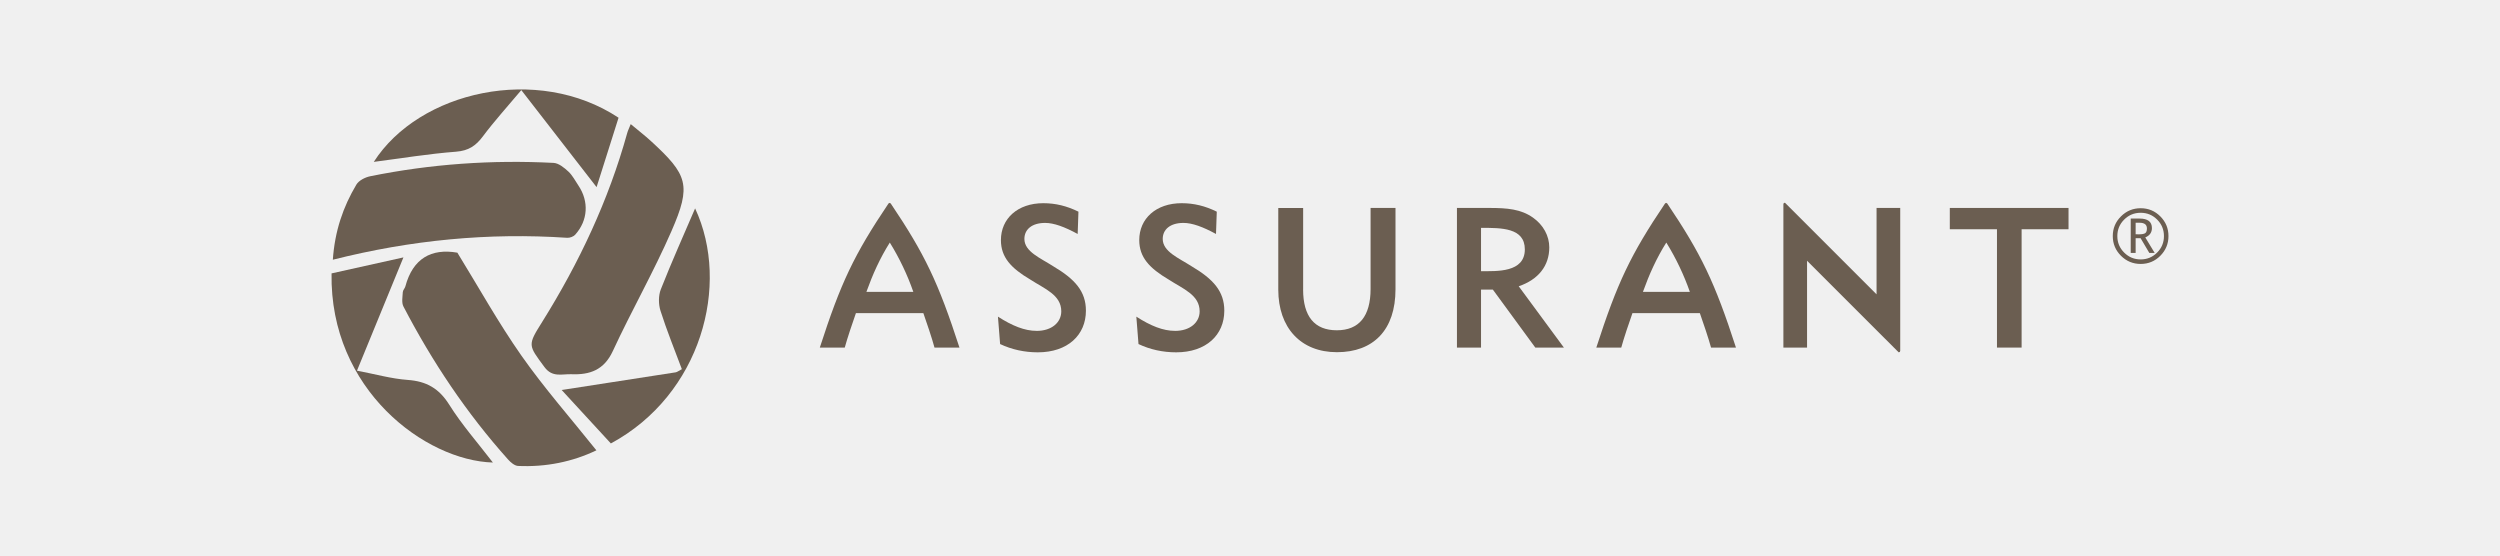
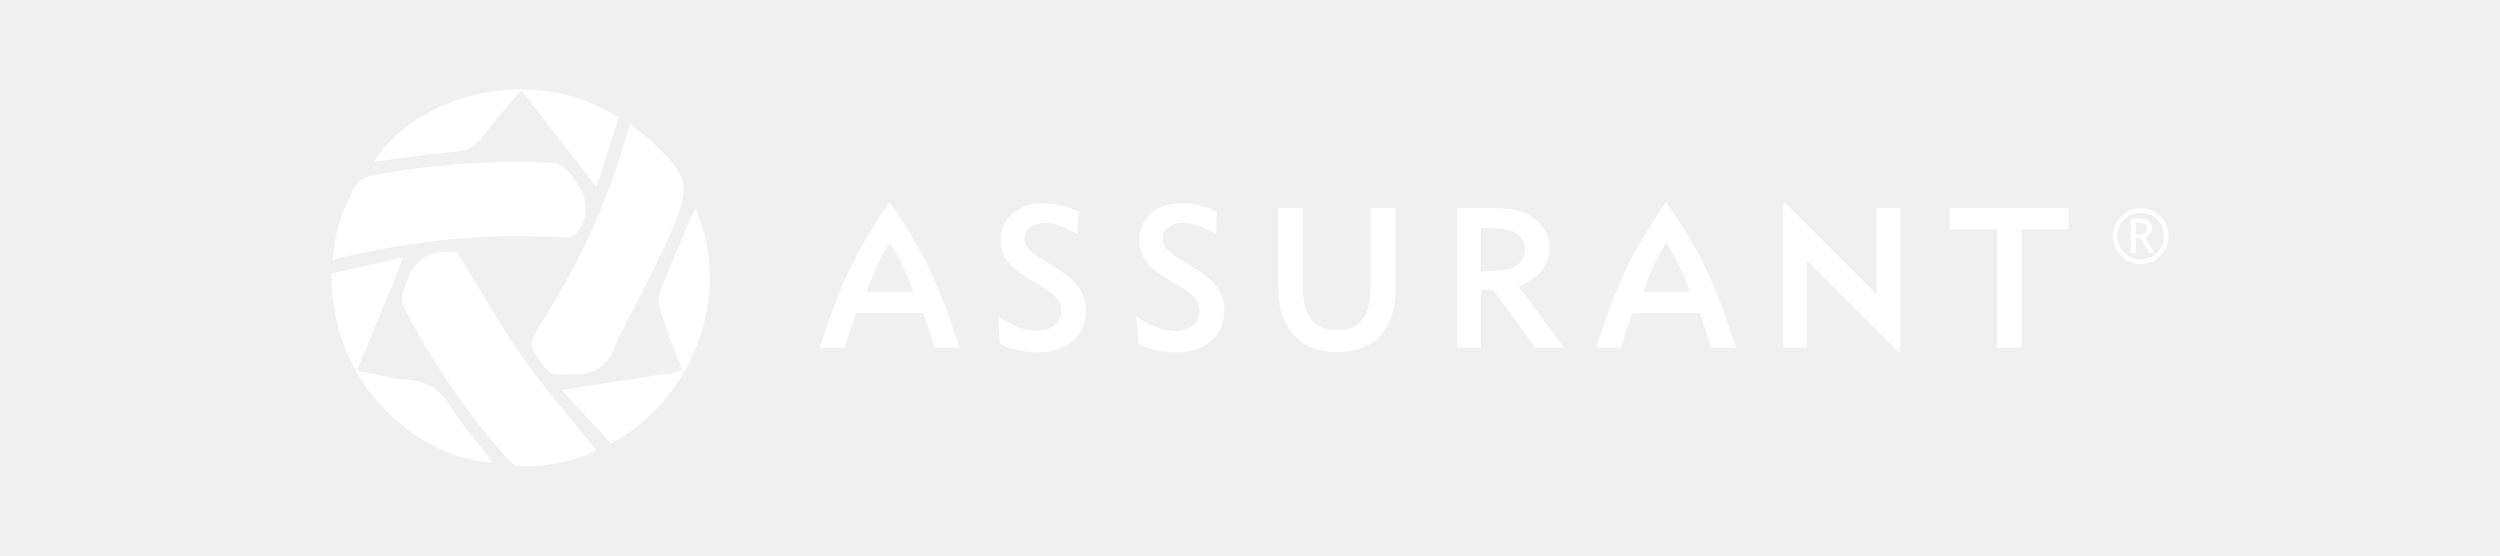
<svg xmlns="http://www.w3.org/2000/svg" id="Layer_1" data-name="Layer 1" viewBox="0 0 900 200">
  <defs>
    <style>
      .cls-1 {
-         fill: #6b5e51;
+         fill: #FFFFFF;
      }
    </style>
  </defs>
  <g>
    <path class="cls-1" d="m422.99,119.12c5.47,0,8.88-3.07,8.88-7.04,0-5.92-5.98-8.08-11.15-11.44-6.95-4.11-10.59-8.03-10.59-14.21,0-7.74,6.05-13.28,15.27-13.28,4.41,0,8.45.99,12.64,3.05l-.28,8.03c-4.69-2.55-8.53-3.98-11.72-3.98-4.76,0-7.46,2.35-7.46,5.76,0,4.61,5.79,6.87,10.51,9.92,7.68,4.56,11.66,8.94,11.66,15.92,0,8.74-6.54,14.99-17.34,14.99-4.76,0-9.37-1-13.55-2.98l-.78-9.87c5.17,3.34,9.65,5.12,13.91,5.12" />
    <path class="cls-1" d="m373.18,119.12c5.47,0,8.88-3.07,8.88-7.04,0-5.92-5.98-8.08-11.15-11.44-6.96-4.11-10.58-8.03-10.58-14.21,0-7.74,6.03-13.28,15.26-13.28,4.42,0,8.45.99,12.65,3.05l-.28,8.03c-4.69-2.55-8.53-3.98-11.72-3.98-4.76,0-7.46,2.35-7.46,5.76,0,4.61,5.78,6.87,10.51,9.92,7.67,4.56,11.64,8.94,11.64,15.92,0,8.74-6.53,14.99-17.33,14.99-4.76,0-9.37-1-13.56-2.98l-.78-9.87c5.19,3.34,9.66,5.12,13.91,5.12" />
    <path class="cls-1" d="m469.12,104.21c0,9.72,4.11,14.69,12.13,14.69s12.16-5.05,12.16-14.91v-29.13h8.97v29.26c0,14.71-7.98,22.67-21.08,22.67s-21.12-8.88-21.12-22.52v-29.4h8.95v29.35" />
    <path class="cls-1" d="m548.94,89.78c0-7.85-8.53-7.75-15.77-7.75v15.59c5.65,0,15.77.57,15.77-7.85Zm-24.44-14.92h11.65c6.41,0,11.37.41,15.7,3.47,3.76,2.64,5.89,6.61,5.89,10.73,0,6.61-3.91,11.58-11,14l16.26,22.07h-10.29l-15.28-20.87h-4.26v20.87h-8.67v-50.27" />
    <polyline class="cls-1" points="727.78 125.13 718.91 125.13 718.91 82.53 701.93 82.53 701.93 74.86 744.67 74.86 744.67 82.53 727.78 82.53 727.78 125.13" />
    <path class="cls-1" d="m311.9,105.08c2.3-6.38,4.87-12.1,8.43-17.76,3.5,5.66,6.35,11.67,8.47,17.76h-16.9Zm8.73-31.85l-.37-.2-.38.2c-12.48,18.55-17.2,28.58-24.75,51.91h8.98c.82-3.07,2.95-9.41,4.02-12.41h24.28c1.07,3,3.2,9.35,4.01,12.41h8.99c-7.63-23.53-12.49-33.67-24.76-51.91" />
    <path class="cls-1" d="m591.45,105.08c2.3-6.38,4.87-12.1,8.42-17.76,3.5,5.66,6.35,11.67,8.48,17.76h-16.9Zm8.73-31.85l-.38-.2-.37.2c-12.49,18.55-17.21,28.58-24.76,51.91h8.98c.82-3.07,2.95-9.41,4.03-12.41h24.27c1.07,3,3.21,9.35,4.03,12.41h8.97c-7.62-23.53-12.48-33.67-24.76-51.91" />
    <polyline class="cls-1" points="650.54 93.87 683.52 126.84 683.94 126.71 684.08 126.29 684.08 74.86 675.56 74.86 675.56 105.96 642.58 72.98 642.15 73.11 642.02 73.53 642.02 125.13 650.54 125.13 650.54 93.87" />
    <path class="cls-1" d="m768.83,80.2v4.13c.15.02.53.03,1.16.03,1.14,0,1.91-.15,2.31-.44.39-.29.59-.85.59-1.68,0-1.37-.89-2.05-2.66-2.05h-1.4Zm4.92,10.85l-3.14-5.31h-1.78v5.31h-1.77v-12.37h3.17c2.98,0,4.46,1.14,4.46,3.43,0,1.58-.8,2.71-2.39,3.36l3.38,5.58h-1.92Zm5.27-6.06c0-2.32-.81-4.3-2.45-5.94-1.63-1.63-3.61-2.45-5.93-2.45s-4.3.82-5.94,2.45c-1.64,1.64-2.46,3.62-2.46,5.94s.82,4.3,2.46,5.94c1.64,1.64,3.62,2.46,5.94,2.46s4.3-.82,5.93-2.46c1.64-1.64,2.45-3.62,2.45-5.94Zm-18.42,0c0-2.77.98-5.13,2.95-7.09,1.96-1.96,4.33-2.94,7.09-2.94s5.13.98,7.08,2.94,2.93,4.32,2.93,7.09-.98,5.12-2.93,7.09c-1.95,1.96-4.32,2.94-7.08,2.94s-5.13-.98-7.09-2.94c-1.96-1.96-2.95-4.32-2.95-7.09" />
  </g>
  <g>
    <path class="cls-1" d="m164.65,90.96c7.71,12.51,14.78,25.28,23.12,37.15,8.23,11.71,17.75,22.52,26.93,34.01-8.53,4.1-18.12,6.08-28.19,5.62-1.25-.06-2.68-1.28-3.61-2.33-14.96-16.7-27.32-35.21-37.66-55.07-.73-1.4-.32-3.45-.23-5.19.03-.69.73-1.33.92-2.04,2.68-10.03,9.33-13.79,18.72-12.15Z" />
    <path class="cls-1" d="m227.06,44.68c2.81,2.35,5.06,4.08,7.14,5.98,13.46,12.31,14.76,15.97,7.53,32.54-6.4,14.67-14.39,28.65-21.12,43.19-3.16,6.84-8.3,8.6-14.91,8.33-3.37-.13-6.85,1.28-9.69-2.57-5.91-8-6.12-7.8-.82-16.27,13.29-21.26,23.88-43.74,30.6-67.96.24-.88.66-1.7,1.27-3.24Z" />
    <path class="cls-1" d="m119.82,93.51c.71-10.36,3.7-19.04,8.48-27.06.89-1.49,3.16-2.63,4.98-3,21.79-4.42,43.82-5.95,66.01-4.81,1.85.1,3.83,1.74,5.33,3.12,1.49,1.38,2.46,3.33,3.62,5.05,3.84,5.72,3.44,12.55-1.16,17.67-.63.7-1.93,1.19-2.88,1.13-28.31-1.9-56.2.78-84.38,7.89Z" />
    <path class="cls-1" d="m145.24,92.65c-5.72,13.94-11.01,26.84-16.73,40.79,6.64,1.26,12.4,2.91,18.25,3.33,6.74.48,11.27,3.03,14.96,8.91,4.58,7.29,10.35,13.82,15.72,20.83-24.22-.69-58.8-26.17-58.08-68.09,8.26-1.84,16.76-3.73,25.88-5.76Z" />
    <path class="cls-1" d="m202.2,140.4c14.28-2.21,27.67-4.27,41.04-6.36.52-.08.99-.49,2.23-1.14-2.6-6.96-5.43-13.9-7.69-21.01-.75-2.36-.77-5.47.12-7.74,3.87-9.83,8.2-19.48,12.34-29.13,12.83,27.5,2.13,67.12-30.33,84.62-5.73-6.22-11.59-12.58-17.71-19.24Z" />
    <path class="cls-1" d="m214.77,67.37c-9.3-11.99-17.85-23.01-27.1-34.93-5.07,6.05-9.72,11.15-13.83,16.65-2.54,3.4-5.16,5.17-9.64,5.52-9.94.76-19.81,2.4-29.64,3.67,16.29-25.44,58.91-35.23,88.12-15.9-2.53,7.98-5.11,16.15-7.91,24.99Z" />
  </g>
</svg>
